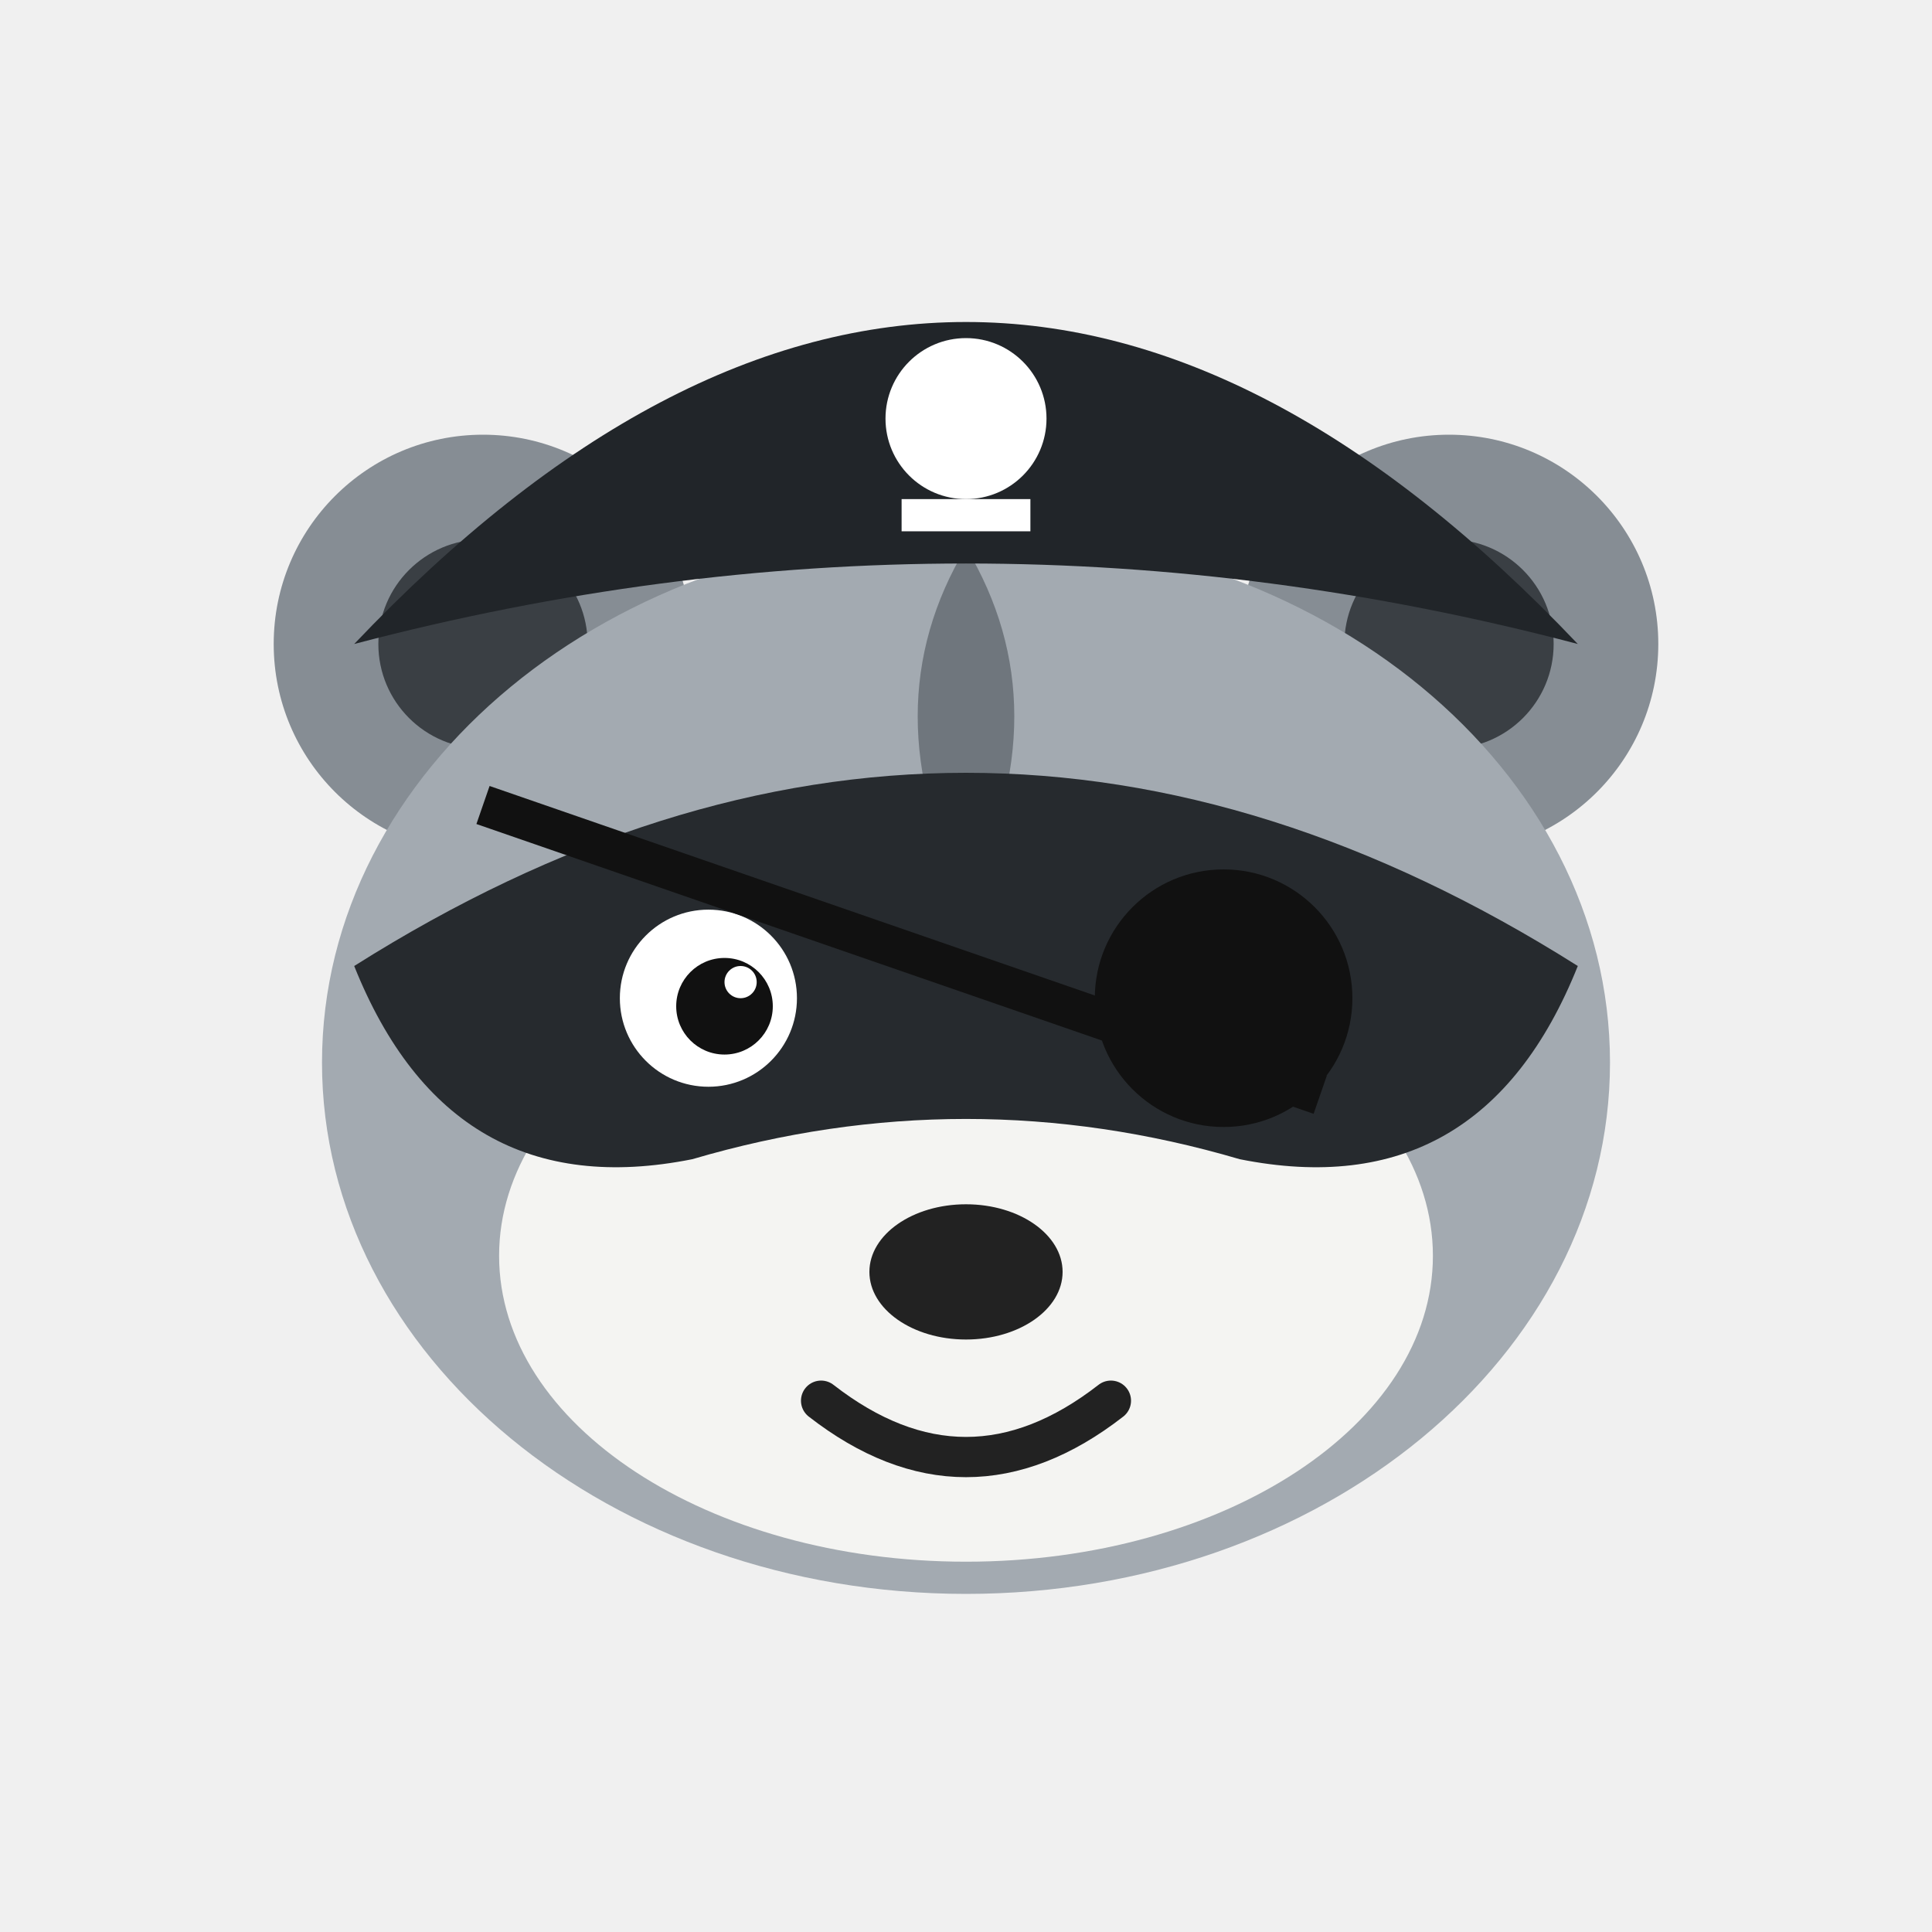
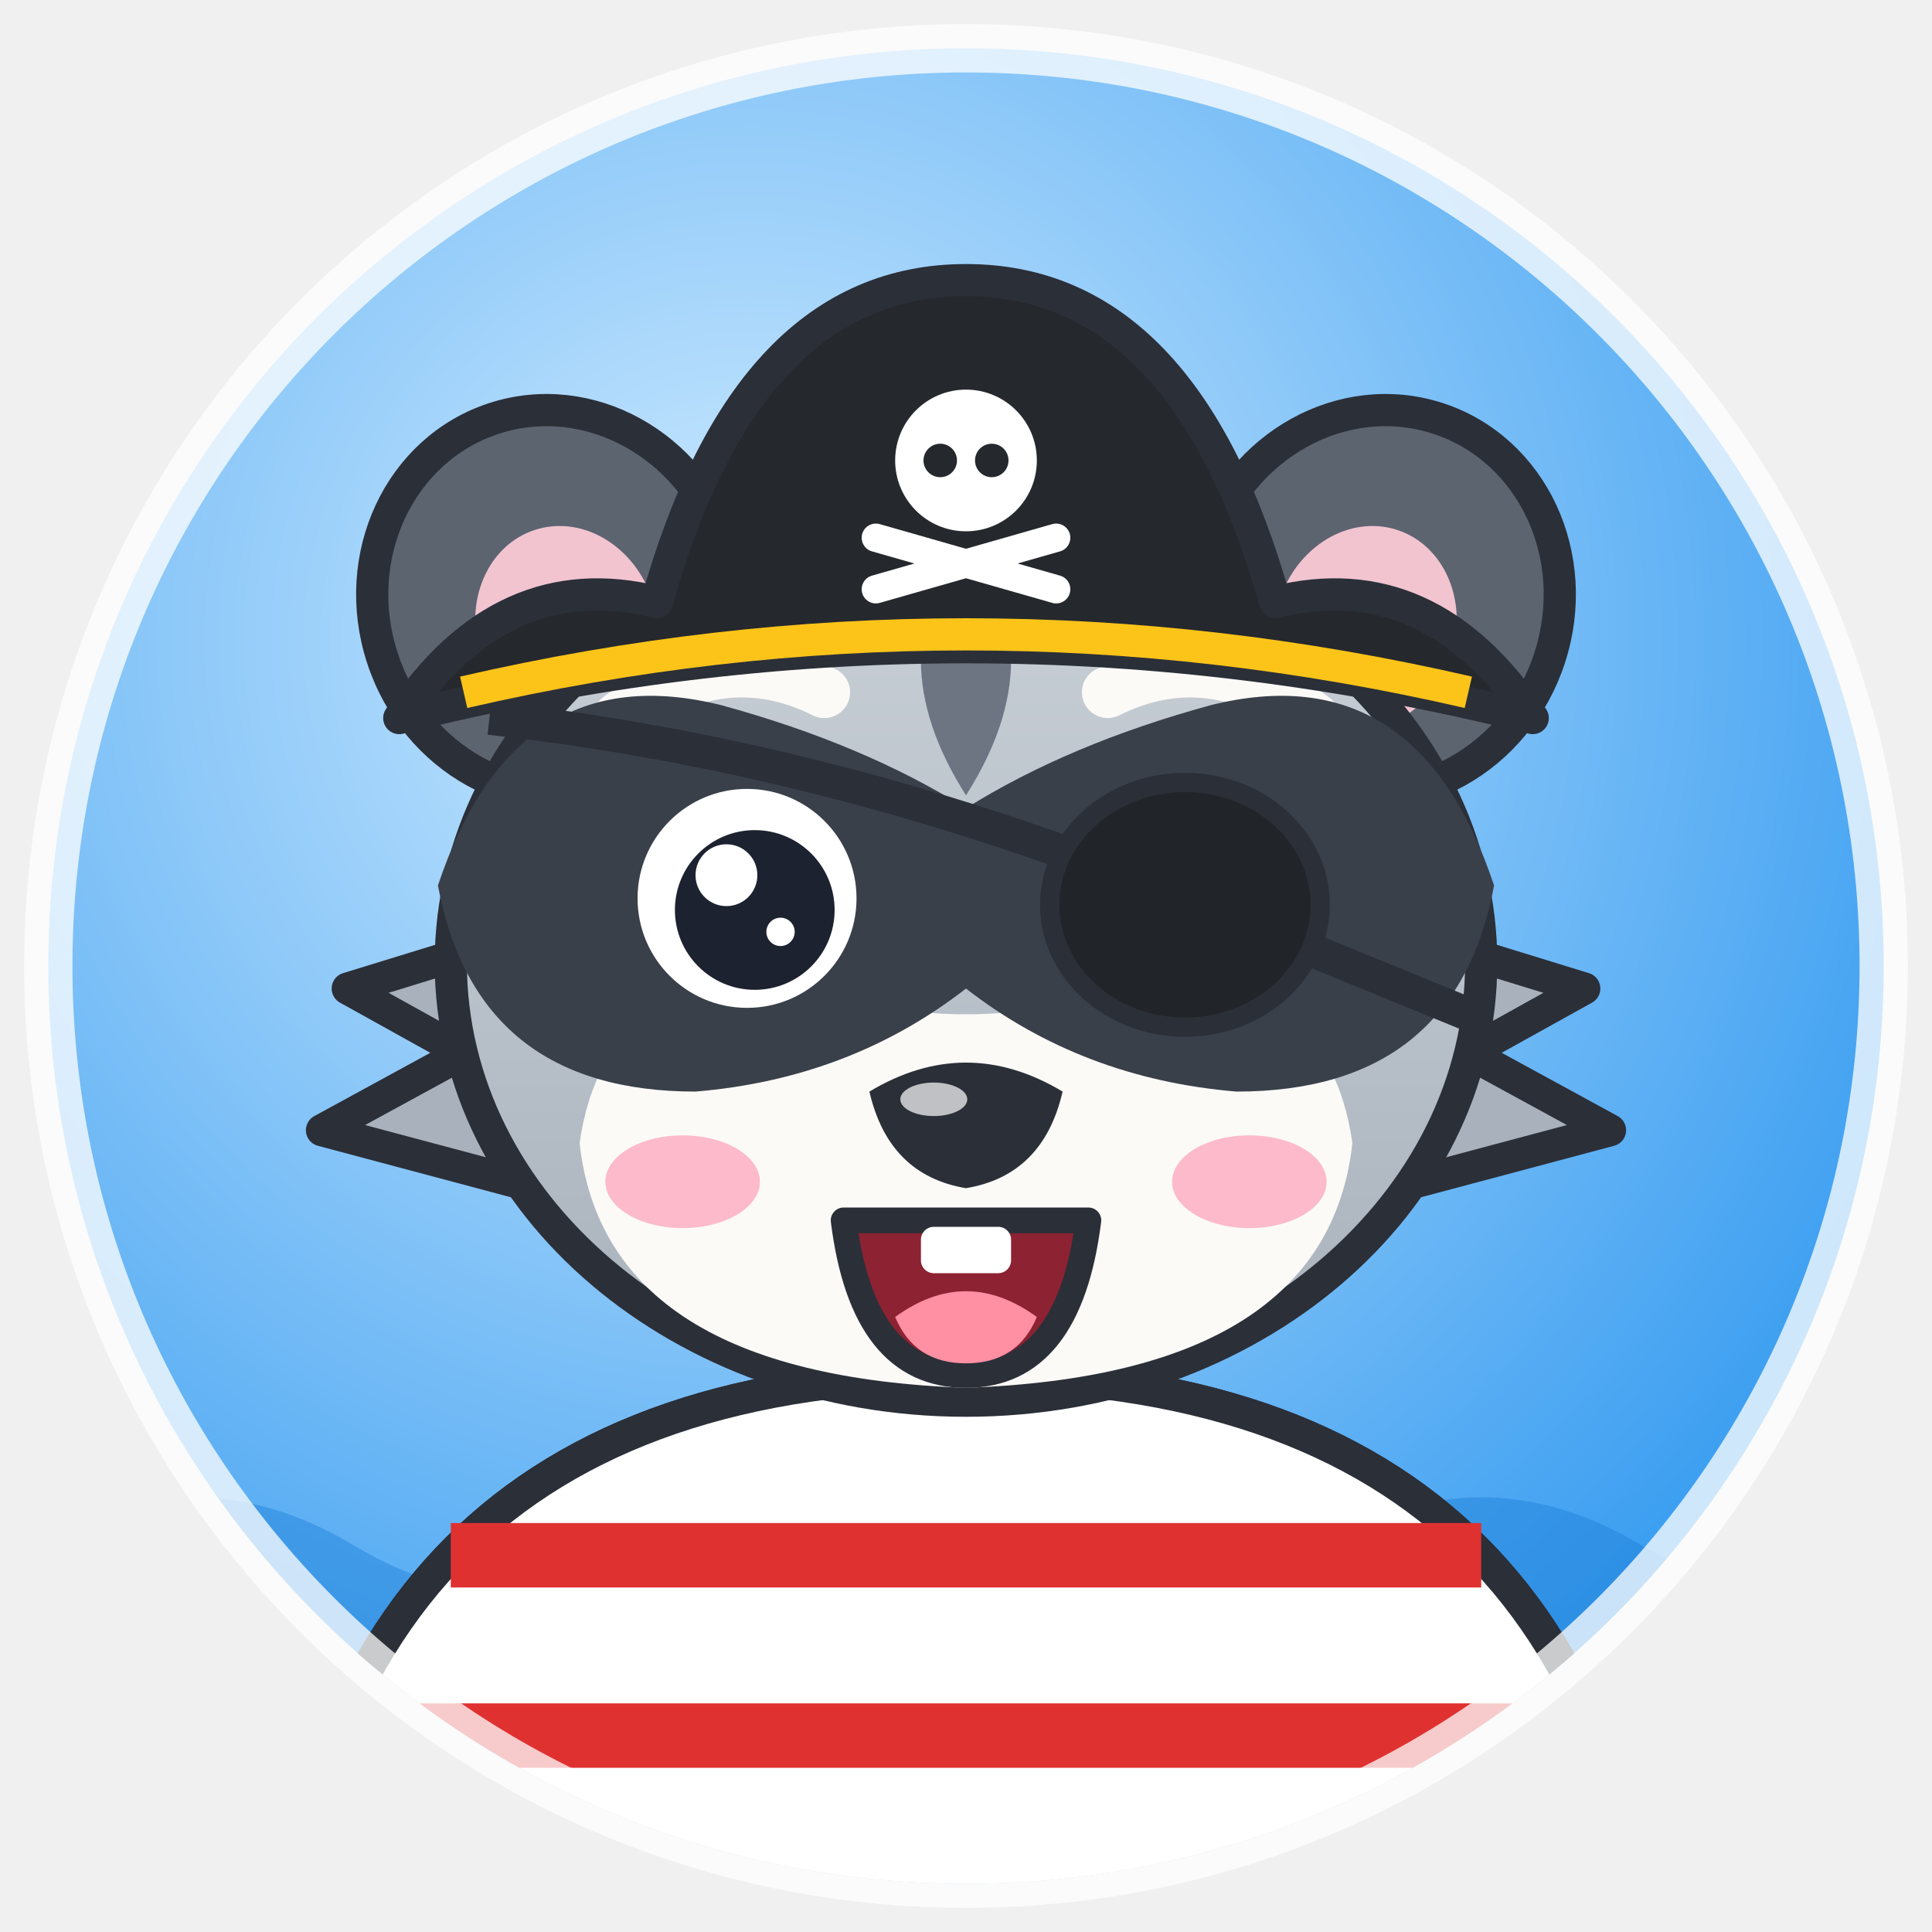
- <svg xmlns="http://www.w3.org/2000/svg" viewBox="0 0 120 120" width="512" height="512" role="img" aria-label="Pirate">
-   <g>
-     <circle cx="30" cy="40" r="13" fill="#868d94" />
-     <circle cx="90" cy="40" r="13" fill="#868d94" />
-     <circle cx="30" cy="40" r="6.5" fill="#3a3f44" />
-     <circle cx="90" cy="40" r="6.5" fill="#3a3f44" />
-     <ellipse cx="60" cy="66" rx="40" ry="33" fill="#a3aab1" />
-     <path d="M60 34 q-6 10 0 22 q6 -12 0 -22z" fill="#6f767d" />
-     <ellipse cx="60" cy="78" rx="29" ry="19" fill="#f4f4f2" />
-     <path d="M22 60 q38 -24 76 0 q-6 15 -21 12 q-17 -5 -34 0 q-15 3 -21 -12z" fill="#262a2e" />
-     <circle cx="44" cy="62" r="5.5" fill="#fff" />
-     <circle cx="76" cy="62" r="5.5" fill="#fff" />
-     <circle cx="45" cy="62.5" r="3" fill="#111" />
-     <circle cx="77" cy="62.5" r="3" fill="#111" />
-     <circle cx="46" cy="61" r="1" fill="#fff" />
-     <circle cx="78" cy="61" r="1" fill="#fff" />
-     <ellipse cx="60" cy="79" rx="6" ry="4.2" fill="#222" />
-     <path d="M51 87 q9 7 18 0" stroke="#222" stroke-width="2.5" fill="none" stroke-linecap="round" />
+ <svg xmlns="http://www.w3.org/2000/svg" viewBox="0 0 120 120" width="512" height="512" role="img" aria-label="Pirate" class="raccoon-avatar">
+   <defs>
+     <radialGradient id="rc_R_0_-bg" cx="0.38" cy="0.32" r="0.75">
+       <stop offset="0" stop-color="#d0ebff" />
+       <stop offset="1" stop-color="#339af0" />
+     </radialGradient>
+     <clipPath id="rc_R_0_-clip">
+       <circle cx="60" cy="60" r="57" />
+     </clipPath>
+   </defs>
+   <g clip-path="url(#rc_R_0_-clip)">
+     <circle cx="60" cy="60" r="57" fill="url(#rc_R_0_-bg)" />
+     <path d="M2 96 q10 -6 20 0 t20 0 t20 0 t20 0 t20 0 t20 0 v30 h-120z" fill="#1c7ed6" opacity="0.45" />
+     <g transform="translate(12 7) scale(0.8)">
+       <g stroke="#2b2f38" stroke-width="2.5" stroke-linejoin="round">
+         <path d="M6 152 q2 -54 54 -54 q52 0 54 54z" fill="#a9b2bc" />
+         <g>
+           <path d="M6 152 q2 -54 54 -54 q52 0 54 54z" fill="#fff" />
+           <path d="M20 112 h80 M11 126 h98 M7.5 140 h105" stroke="#e03131" stroke-width="5" />
+         </g>
+       </g>
+     </g>
+   </g>
+   <circle cx="60" cy="60" r="57" fill="none" stroke="#fff" stroke-opacity="0.75" stroke-width="3" />
+   <g transform="translate(12 7) scale(0.8)">
    <g>
-       <path d="M22 40 q38 -40 76 0 q-38 -10 -76 0z" fill="#212529" />
-       <circle cx="60" cy="26" r="5" fill="#fff" />
-       <path d="M56 32 l8 0" stroke="#fff" stroke-width="2" />
-       <circle cx="76" cy="62" r="8" fill="#111" />
-       <path d="M30 50 l52 18" stroke="#111" stroke-width="2.5" />
+       <defs>
+         <linearGradient id="rc_R_9_-fur" x1="0" y1="0" x2="0" y2="1">
+           <stop offset="0" stop-color="#c9d0d7" />
+           <stop offset="1" stop-color="#a9b2bc" />
+         </linearGradient>
+         <linearGradient id="rc_R_9_-gold" x1="0" y1="0" x2="0" y2="1">
+           <stop offset="0" stop-color="#ffe066" />
+           <stop offset="1" stop-color="#f59f00" />
+         </linearGradient>
+       </defs>
+       <g stroke="#2b2f38" stroke-width="2.5">
+         <ellipse cx="28" cy="38" rx="14" ry="15" fill="#5c6470" transform="rotate(-18 28 38)" />
+         <ellipse cx="92" cy="38" rx="14" ry="15" fill="#5c6470" transform="rotate(18 92 38)" />
+       </g>
+       <ellipse cx="29" cy="40" rx="7" ry="8" fill="#f1c4cf" transform="rotate(-18 29 40)" />
+       <ellipse cx="91" cy="40" rx="7" ry="8" fill="#f1c4cf" transform="rotate(18 91 40)" />
+       <path d="M25 64 l-13 4 l9 5 l-11 6 l15 4z M95 64 l13 4 l-9 5 l11 6 l-15 4z" fill="#a9b2bc" stroke="#2b2f38" stroke-width="2.5" stroke-linejoin="round" />
+       <ellipse cx="60" cy="66" rx="40" ry="34" fill="url(#rc_R_9_-fur)" stroke="#2b2f38" stroke-width="2.5" />
+       <path d="M60 33 q-7 9 0 20 q7 -11 0 -20z" fill="#6c7581" />
+       <path d="M30 80 q2 -14 18 -12 q12 4 24 0 q16 -2 18 12 q-2 18 -30 19 q-28 -1 -30 -19z" fill="#fbfaf7" />
+       <path d="M33 47 q8 -6 16 -2 M87 47 q-8 -6 -16 -2" stroke="#fbfaf7" stroke-width="4" fill="none" stroke-linecap="round" />
+       <path d="M19 60 q6 -18 22 -14 q11 3 19 8 q8 -5 19 -8 q16 -4 22 14 q-3 16 -20 16 q-12 -1 -21 -8 q-9 7 -21 8 q-17 0 -20 -16z" fill="#3a404a" />
+       <g>
+         <circle cx="43" cy="61" r="8.5" fill="#fff" />
+         <circle cx="43.6" cy="61.9" r="6.2" fill="#1d2230" />
+         <circle cx="41.4" cy="59.2" r="2.4" fill="#fff" />
+         <circle cx="45.6" cy="63.6" r="1.1" fill="#fff" />
+       </g>
+       <g>
+         <circle cx="77" cy="61" r="8.5" fill="#fff" />
+         <circle cx="77.6" cy="61.9" r="6.2" fill="#1d2230" />
+         <circle cx="75.4" cy="59.2" r="2.4" fill="#fff" />
+         <circle cx="79.6" cy="63.6" r="1.1" fill="#fff" />
+       </g>
+       <ellipse cx="38" cy="83" rx="6" ry="3.6" fill="#ff8fab" opacity="0.6" />
+       <ellipse cx="82" cy="83" rx="6" ry="3.6" fill="#ff8fab" opacity="0.6" />
+       <path d="M52.5 76 q7.5 -4.5 15 0 q-1.5 6.5 -7.5 7.5 q-6 -1 -7.5 -7.5z" fill="#2b2f38" />
+       <ellipse cx="57.5" cy="76.6" rx="2.6" ry="1.3" fill="#fff" opacity="0.7" />
+       <g>
+         <path d="M50.5 86 h19 q-1.5 12 -9.5 12 q-8 0 -9.5 -12z" fill="#8c2232" stroke="#2b2f38" stroke-width="2" stroke-linejoin="round" />
+         <path d="M54.5 93.5 q5.5 -4 11 0 q-1.5 3.6 -5.5 3.6 q-4 0 -5.5 -3.6z" fill="#ff8fa3" />
+         <rect x="56.5" y="86.5" width="7" height="3.6" rx="1" fill="#fff" />
+       </g>
+       <g>
+         <path d="M23 47 Q50 50 77 61 L99 70" stroke="#2b2f38" stroke-width="2.6" fill="none" />
+         <ellipse cx="77" cy="61.5" rx="10.5" ry="9.5" fill="#212529" stroke="#2b2f38" stroke-width="1.5" />
+         <g stroke="#2b2f38" stroke-width="2.5" stroke-linejoin="round">
+           <path d="M16 47 q8 -12 20 -9 q7 -25 24 -25 q17 0 24 25 q12 -3 20 9 q-44 -11 -88 0z" fill="#25282d" />
+         </g>
+         <path d="M21 45 q39 -9 78 0" stroke="#fcc419" stroke-width="2.5" fill="none" />
+         <path d="M53 37 l14 -4 M53 33 l14 4" stroke="#fff" stroke-width="2.2" stroke-linecap="round" />
+         <circle cx="60" cy="27" r="5.5" fill="#fff" />
+         <circle cx="58" cy="27" r="1.3" fill="#25282d" />
+         <circle cx="62" cy="27" r="1.3" fill="#25282d" />
+       </g>
    </g>
  </g>
</svg>
